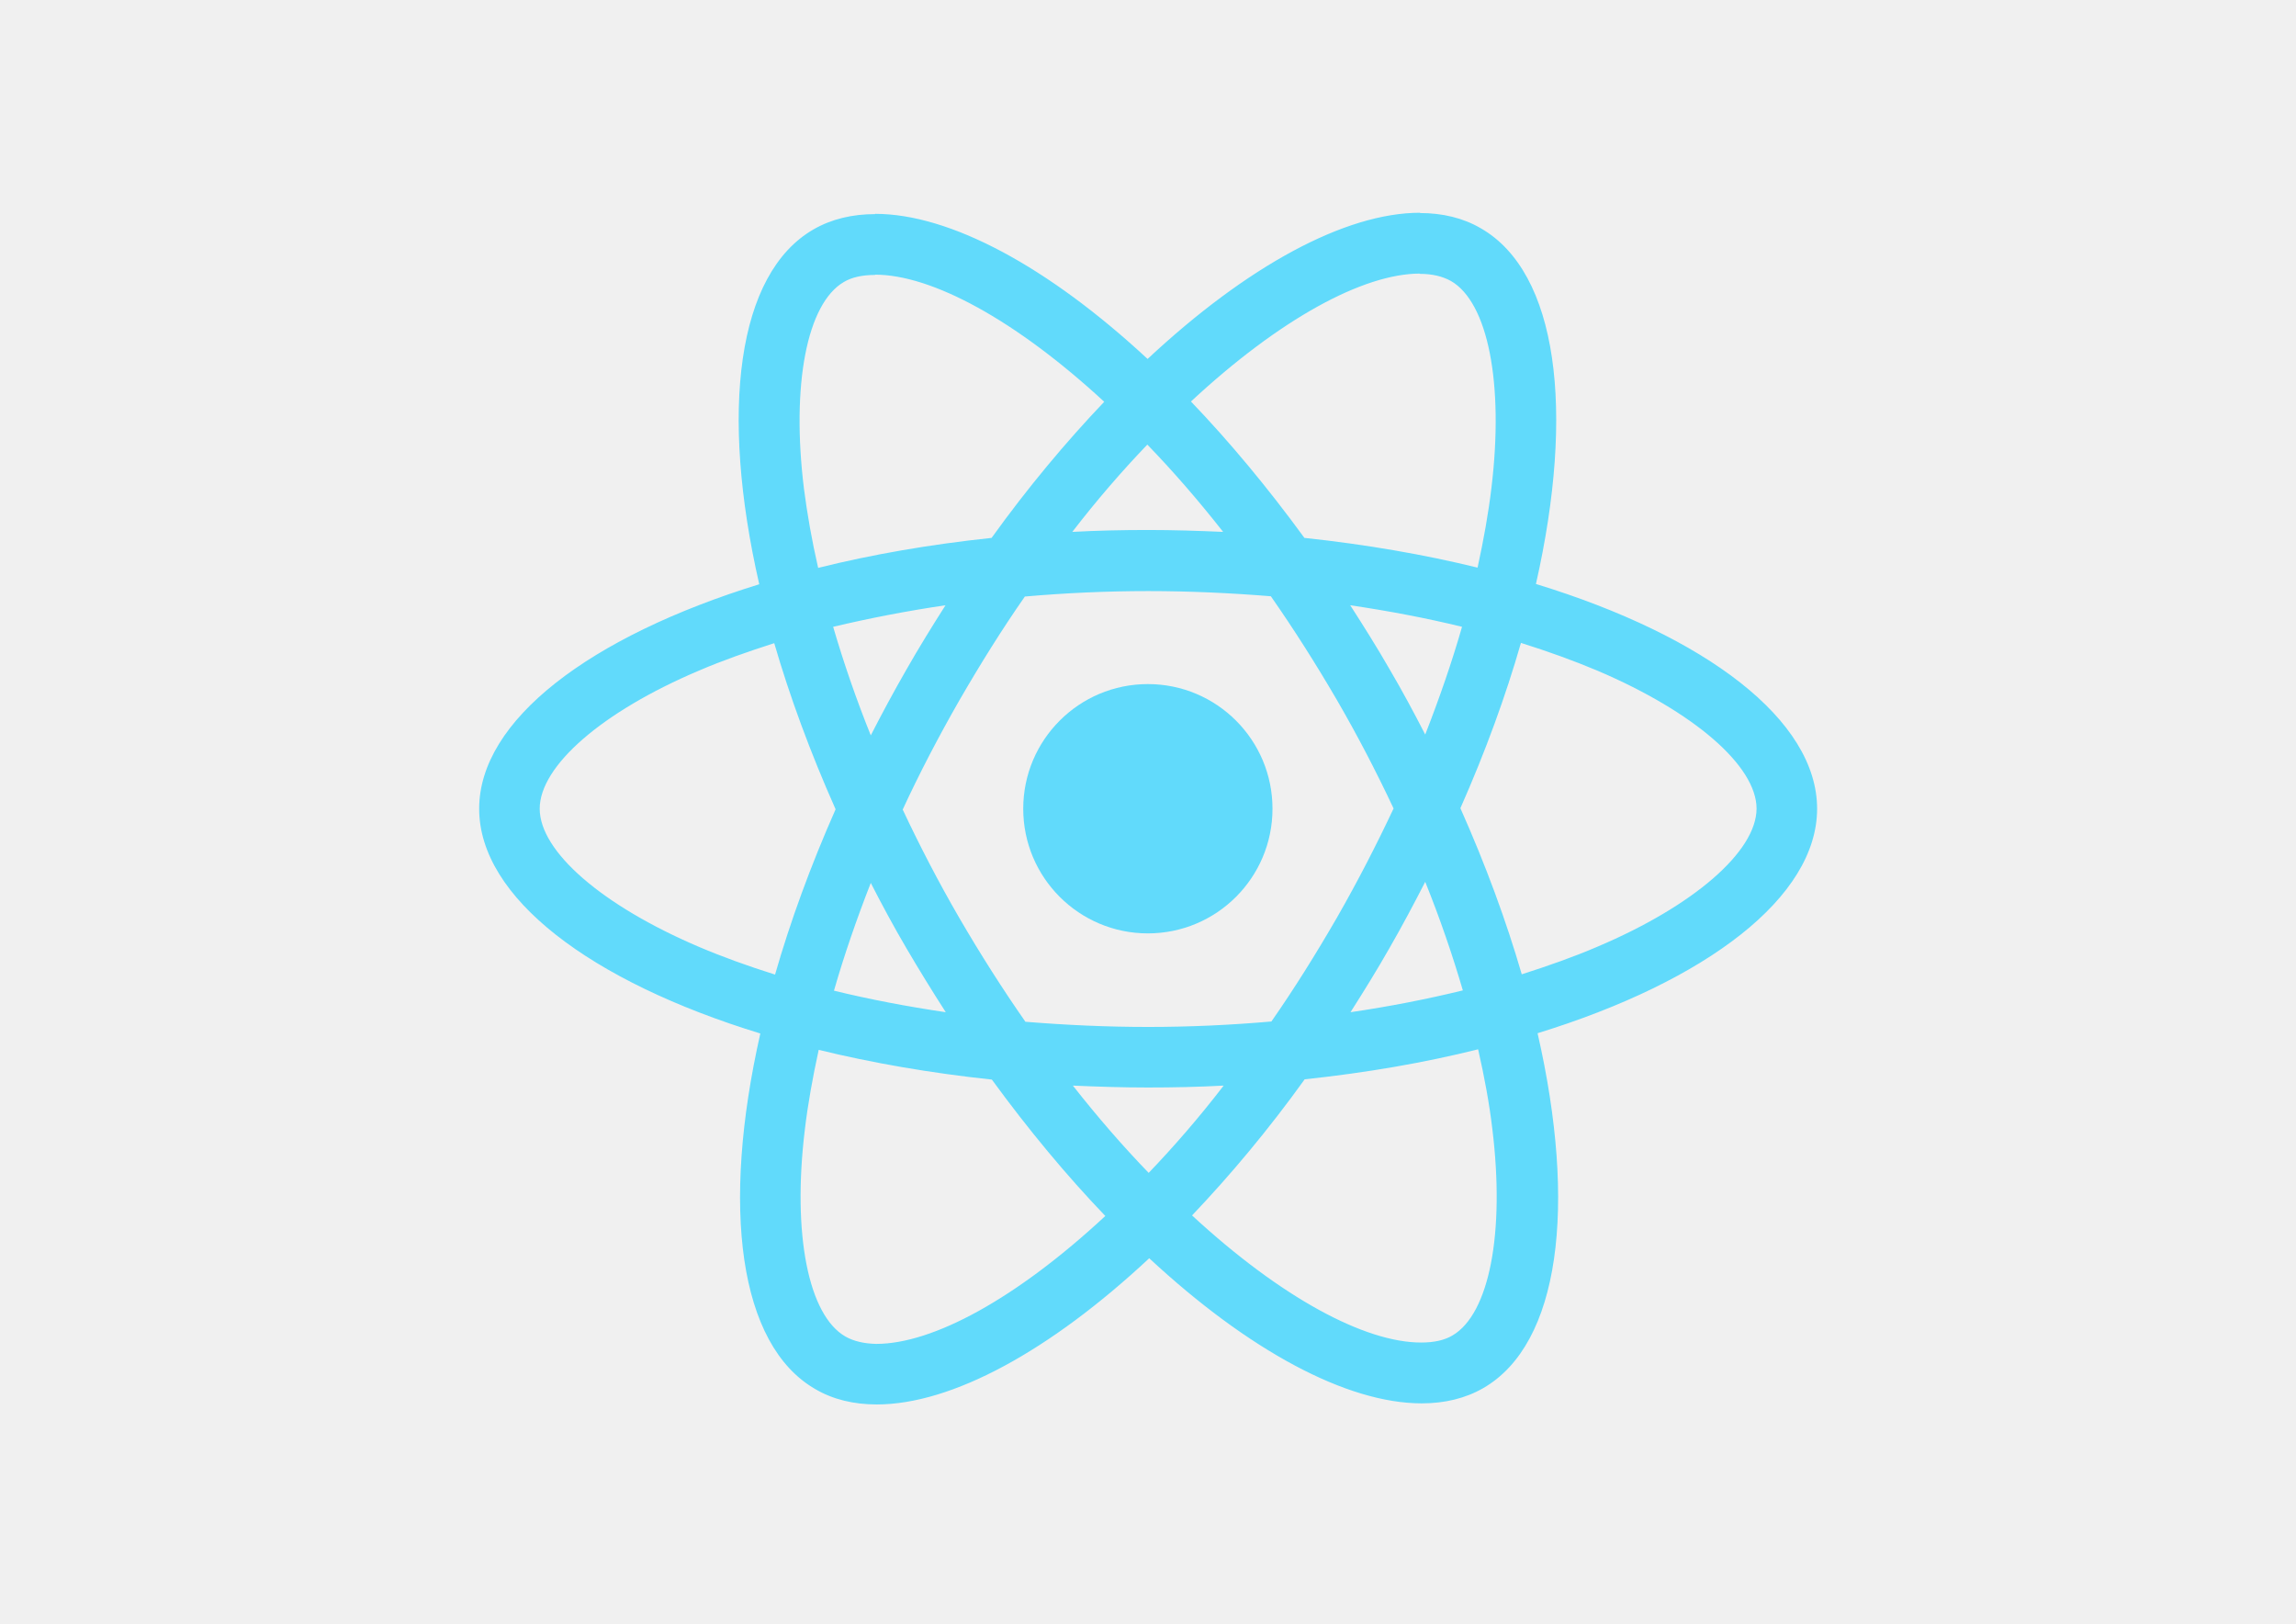
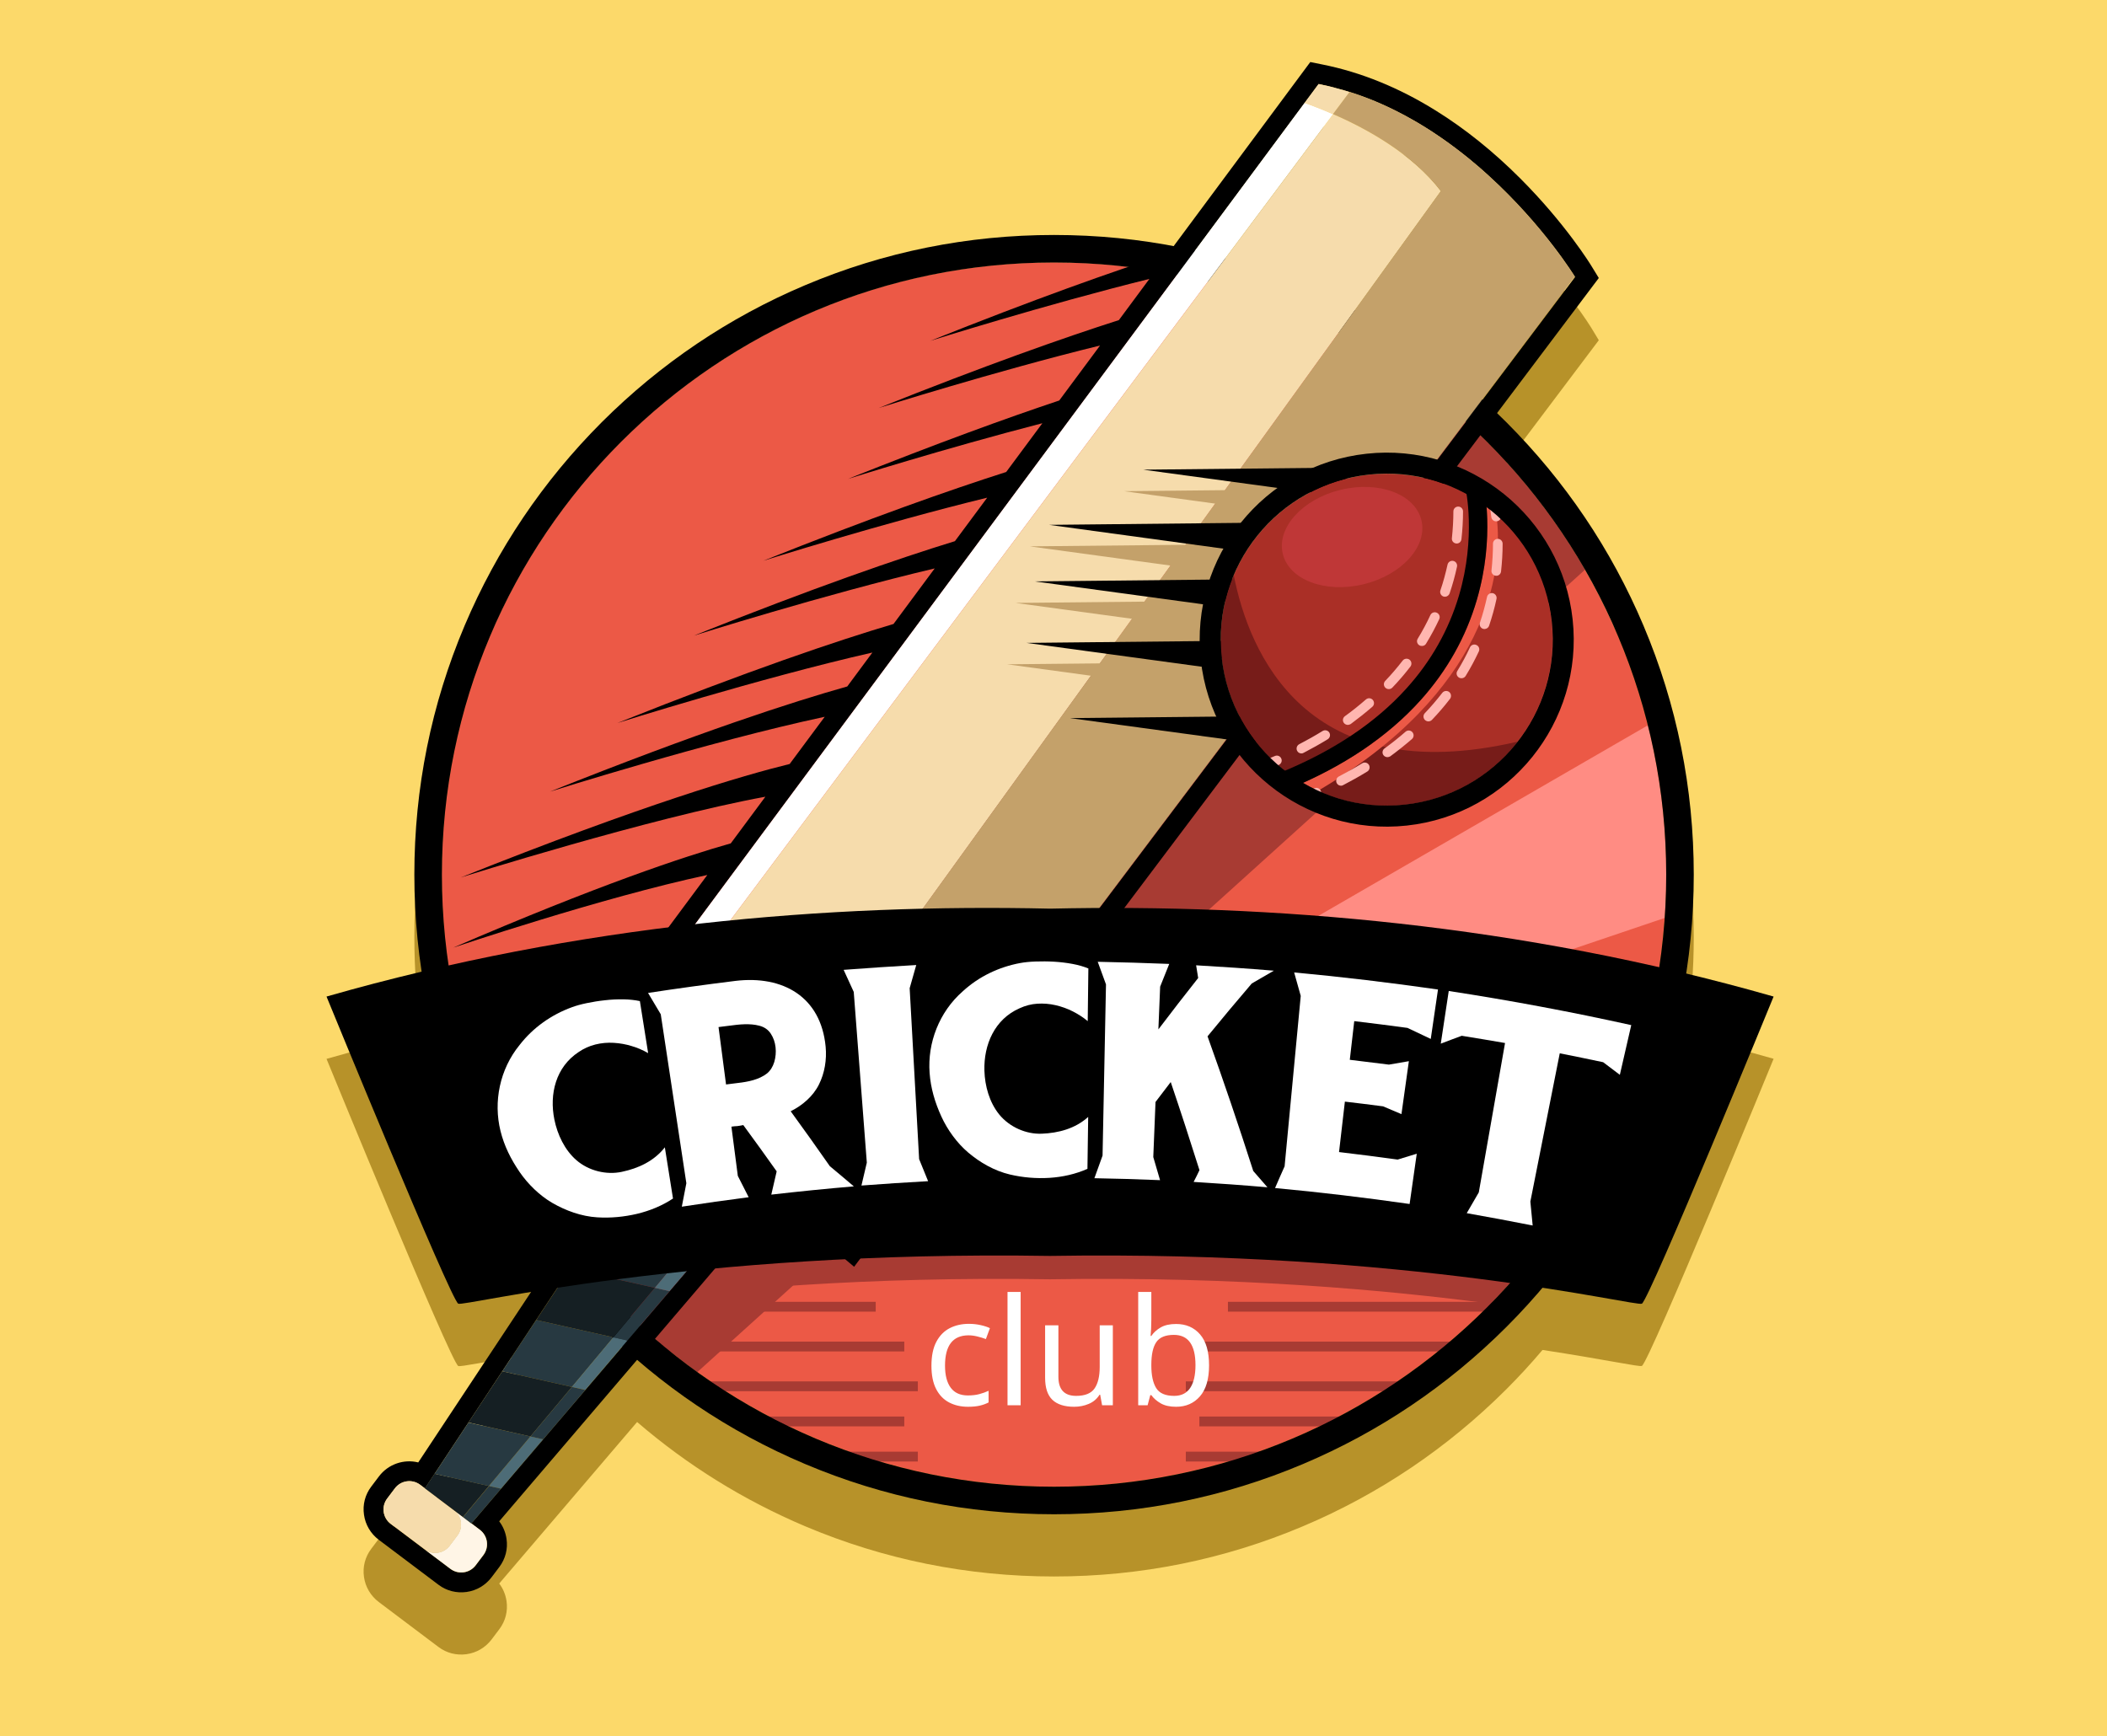
- <svg xmlns="http://www.w3.org/2000/svg" viewBox="0 0 841.9 595.3">
-   <g fill="#61DAFB">
-     <path d="M666.3 296.5c0-32.5-40.7-63.3-103.1-82.4 14.4-63.6 8-114.2-20.2-130.4-6.5-3.8-14.1-5.6-22.4-5.6v22.3c4.6 0 8.3.9 11.4 2.6 13.6 7.8 19.5 37.5 14.9 75.7-1.1 9.4-2.9 19.3-5.1 29.4-19.6-4.8-41-8.5-63.5-10.9-13.5-18.5-27.5-35.3-41.6-50 32.6-30.3 63.2-46.9 84-46.9V78c-27.5 0-63.5 19.6-99.9 53.6-36.4-33.8-72.4-53.2-99.9-53.2v22.3c20.7 0 51.4 16.5 84 46.6-14 14.7-28 31.4-41.3 49.9-22.6 2.4-44 6.1-63.6 11-2.3-10-4-19.7-5.2-29-4.7-38.2 1.1-67.9 14.6-75.8 3-1.8 6.9-2.6 11.5-2.6V78.5c-8.4 0-16 1.8-22.6 5.6-28.1 16.2-34.4 66.7-19.9 130.1-62.2 19.2-102.7 49.9-102.7 82.3 0 32.5 40.7 63.3 103.1 82.4-14.4 63.6-8 114.2 20.2 130.4 6.5 3.8 14.1 5.6 22.5 5.6 27.5 0 63.5-19.6 99.9-53.6 36.4 33.8 72.4 53.2 99.9 53.2 8.4 0 16-1.8 22.6-5.6 28.1-16.2 34.4-66.7 19.9-130.1 62-19.1 102.5-49.9 102.5-82.3zm-130.2-66.7c-3.7 12.9-8.3 26.2-13.5 39.5-4.1-8-8.4-16-13.1-24-4.6-8-9.5-15.8-14.4-23.4 14.2 2.1 27.9 4.7 41 7.9zm-45.8 106.5c-7.8 13.5-15.8 26.3-24.1 38.2-14.9 1.3-30 2-45.2 2-15.1 0-30.2-.7-45-1.9-8.3-11.9-16.4-24.6-24.2-38-7.6-13.1-14.5-26.4-20.8-39.8 6.2-13.4 13.2-26.8 20.7-39.9 7.8-13.5 15.8-26.3 24.1-38.2 14.9-1.3 30-2 45.2-2 15.1 0 30.2.7 45 1.9 8.3 11.9 16.4 24.6 24.2 38 7.6 13.1 14.5 26.4 20.8 39.8-6.3 13.4-13.2 26.8-20.7 39.9zm32.3-13c5.4 13.4 10 26.8 13.8 39.8-13.1 3.2-26.9 5.9-41.2 8 4.9-7.7 9.8-15.6 14.4-23.7 4.6-8 8.9-16.1 13-24.1zM421.2 430c-9.3-9.6-18.6-20.3-27.8-32 9 .4 18.2.7 27.5.7 9.4 0 18.7-.2 27.8-.7-9 11.7-18.3 22.4-27.5 32zm-74.4-58.9c-14.2-2.1-27.9-4.7-41-7.9 3.7-12.9 8.3-26.2 13.5-39.5 4.1 8 8.4 16 13.1 24 4.7 8 9.5 15.8 14.4 23.4zM420.7 163c9.3 9.6 18.6 20.3 27.8 32-9-.4-18.2-.7-27.5-.7-9.4 0-18.7.2-27.8.7 9-11.7 18.3-22.4 27.5-32zm-74 58.9c-4.9 7.7-9.8 15.6-14.4 23.7-4.6 8-8.9 16-13 24-5.4-13.4-10-26.8-13.8-39.8 13.1-3.1 26.9-5.8 41.2-7.9zm-90.5 125.2c-35.4-15.1-58.3-34.9-58.3-50.6 0-15.7 22.9-35.6 58.3-50.6 8.6-3.7 18-7 27.7-10.1 5.7 19.6 13.2 40 22.5 60.9-9.2 20.8-16.6 41.1-22.2 60.6-9.9-3.1-19.3-6.5-28-10.2zM310 490c-13.6-7.8-19.5-37.5-14.9-75.7 1.1-9.4 2.9-19.3 5.1-29.4 19.6 4.8 41 8.5 63.5 10.9 13.5 18.5 27.5 35.3 41.6 50-32.6 30.3-63.2 46.9-84 46.9-4.5-.1-8.3-1-11.3-2.7zm237.2-76.2c4.7 38.2-1.1 67.9-14.6 75.8-3 1.8-6.9 2.6-11.5 2.6-20.7 0-51.4-16.5-84-46.6 14-14.7 28-31.4 41.3-49.9 22.6-2.4 44-6.1 63.6-11 2.3 10.1 4.1 19.8 5.2 29.1zm38.5-66.7c-8.6 3.7-18 7-27.7 10.1-5.7-19.6-13.2-40-22.5-60.9 9.2-20.8 16.6-41.1 22.2-60.6 9.9 3.1 19.3 6.5 28.1 10.2 35.4 15.1 58.3 34.9 58.3 50.6-.1 15.7-23 35.6-58.4 50.6zM320.8 78.4z" />
-     <circle cx="420.9" cy="296.5" r="45.7" />
-     <path d="M520.5 78.1z" />
+ <svg xmlns="http://www.w3.org/2000/svg" version="1.1" x="0px" y="0px" viewBox="0 0 2272 1872" style="enable-background:new 0 0 2272 1872;" xml:space="preserve">
+   <style type="text/css">
+ 	.st0{fill:#FCD96A;}
+ 	.st1{fill:#B79229;}
+ 	.st2{fill:#EC5946;}
+ 	.st3{fill:#FF8C83;}
+ 	.st4{fill:#A83B33;}
+ 	.st5{fill:#F6DCAC;}
+ 	.st6{fill:#FFFFFF;}
+ 	.st7{fill:#C4A16A;}
+ 	.st8{fill:#273941;}
+ 	.st9{fill:#FFF5E6;}
+ 	.st10{fill:#151F23;}
+ 	.st11{fill:#4D6C77;}
+ 	.st12{fill:#AA2F26;}
+ 	.st13{fill:#BF3737;}
+ 	.st14{fill:#771C19;}
+ 	.st15{fill:#FFB6B0;}
+ 	.st16{font-family:'Staatliches-Regular';}
+ 	.st17{font-size:160.857px;}
+ </style>
+   <g id="Background">
+     <g>
+       <g>
+         <rect x="0" class="st0" width="2272" height="1872" />
+       </g>
+     </g>
+     <g>
+       <g>
+         <rect x="0" class="st0" width="2272" height="1872" />
+       </g>
+     </g>
+     <g id="Layer_1_1_">
+ 	</g>
+     <g id="Layer_2">
+ 	</g>
+     <g id="Layer_1_2_">
+ 	</g>
+     <g id="Layer_2_1_">
+ 	</g>
+   </g>
+   <g id="object">
+     <g>
+       <path class="st1" d="M1818.2,1117c5.4-35,8.2-70.6,8.2-106.6c0-93.1-18.2-183.4-54.2-268.5c-34.7-82.1-84.5-155.9-147.8-219.3    c-3.4-3.4-6.7-6.7-10.2-9.9L1724,366.9l-7.5-12.4c-1.1-1.9-28.3-46.2-77.3-95.2c-28.9-28.9-59.4-53.4-90.8-72.9    c-39.6-24.7-80.7-41.4-122.1-49.7l-13.3-2.7l-147.3,198.5c-42.2-8-85.3-12-129-12c-93.1,0-183.4,18.2-268.5,54.2    c-82.1,34.7-155.9,84.5-219.3,147.8C585.5,586,535.8,659.7,501,741.9c-36,85.1-54.2,175.4-54.2,268.5c0,35.3,2.6,70.3,7.9,104.7    c-34.1,8.1-68.3,17-102.6,26.8c0,0,133.4,325.7,142,331.2c1.9,1.2,29.1-4.6,78.4-12.7L451,1644.2c-15.4-3.8-32.3,1.7-42.4,15.1    l-8.3,11c-6.6,8.7-9.4,19.5-7.8,30.3c1.5,10.8,7.2,20.4,15.9,27l64.4,48.5c8.7,6.6,19.5,9.3,30.3,7.8c0,0,0,0,0,0    c10.8-1.5,20.4-7.2,27-15.9l8.3-11c6.6-8.7,9.4-19.5,7.8-30.3c-1-7-3.7-13.5-7.9-19L687,1533.5c54.2,46.7,115,84.4,181.1,112.4    c85.1,36,175.4,54.2,268.5,54.2c93.1,0,183.4-18.2,268.5-54.2c82.1-34.7,155.9-84.5,219.3-147.8c13.6-13.6,26.6-27.7,38.9-42.3    c67.6,10.3,105,18.6,107.2,17.2c8.6-5.5,142-331.2,142-331.2C1881,1132.8,1849.6,1124.6,1818.2,1117z M1461.2,401.5L1461.2,401.5    l92.6-128.2L1461.2,401.5z" />
+       <g>
+         <g>
+           <circle class="st2" cx="1136.6" cy="943.2" r="660.1" />
+         </g>
+         <path class="st3" d="M1795.1,989.9c1.1-15.4,1.6-30.9,1.6-46.6c0-55.6-6.9-109.6-19.8-161.1l-891.3,515.5L1795.1,989.9z" />
+         <path class="st4" d="M1478.3,378.4l-854.9,980c37.2,45.9,80.4,86.8,128.5,121.3l957.2-865.3     C1653.3,517.5,1573.7,436.2,1478.3,378.4z" />
+         <path class="st2" d="M1136.6,283.1c-364.6,0-660.1,295.5-660.1,660.1c0,130.4,37.8,251.9,103.1,354.3l792.9-971     C1299.2,298.5,1219.7,283.1,1136.6,283.1z" />
+         <path class="st4" d="M1132.3,1005c-197.9-4.5-418.3,10-644.5,60.4c24.5,130.9,87.6,248.1,177,339.5     c110.3-14.3,270.1-28.5,467.5-25.3c202-3.3,364.6,11.7,475.1,26.3c89.5-91.1,152.8-208.1,177.6-338.7     C1555.9,1015.4,1332.6,1000.5,1132.3,1005z" />
+         <g>
+           <polyline class="st4" points="944.3,1414.5 655.4,1414.5 655.4,1403.9 944.3,1403.9     " />
+           <polyline class="st4" points="975.1,1457.4 686.8,1457.4 686.8,1446.8 975.1,1446.8     " />
+           <rect x="796.1" y="1527.6" class="st4" width="179" height="10.6" />
+           <polyline class="st4" points="989.7,1500.3 752.1,1500.3 752.1,1489.7 989.7,1489.7     " />
+           <rect x="876.3" y="1565.5" class="st4" width="113.4" height="10.6" />
+         </g>
+         <g>
+           <polyline class="st4" points="1324.1,1414.5 1613,1414.5 1613,1403.9 1324.1,1403.9     " />
+           <polyline class="st4" points="1293.3,1457.4 1581.6,1457.4 1581.6,1446.8 1293.3,1446.8     " />
+           <rect x="1293.3" y="1527.6" class="st4" width="179" height="10.6" />
+           <polyline class="st4" points="1278.7,1500.3 1516.3,1500.3 1516.3,1489.7 1278.7,1489.7     " />
+           <rect x="1278.7" y="1565.5" class="st4" width="113.4" height="10.6" />
+         </g>
+         <path d="M1772.2,674.7c-34.7-82.1-84.5-155.9-147.8-219.3c-63.3-63.3-137.1-113.1-219.3-147.8c-85.1-36-175.4-54.2-268.5-54.2     s-183.4,18.2-268.5,54.2c-82.1,34.7-155.9,84.5-219.3,147.8C585.5,518.8,535.8,592.6,501,674.7c-36,85.1-54.2,175.4-54.2,268.5     s18.2,183.4,54.2,268.5c34.7,82.1,84.5,155.9,147.8,219.3c63.3,63.3,137.1,113.1,219.3,147.8c85.1,36,175.4,54.2,268.5,54.2     s183.4-18.2,268.5-54.2c82.1-34.7,155.9-84.5,219.3-147.8c63.3-63.3,113.1-137.1,147.8-219.3c36-85.1,54.2-175.4,54.2-268.5     S1808.2,759.8,1772.2,674.7z M1136.6,1603.3c-364.6,0-660.1-295.5-660.1-660.1S772,283.1,1136.6,283.1s660.1,295.5,660.1,660.1     S1501.2,1603.3,1136.6,1603.3z" />
+         <g>
+           <path d="M1716.4,287.4c-1.1-1.9-28.3-46.2-77.3-95.2c-28.9-28.9-59.4-53.4-90.8-72.9c-39.6-24.7-80.7-41.4-122.1-49.7l-13.3-2.7      l-153.4,206.7c-60.1,19.3-143.7,48.9-256.4,94c0,0,122.6-38.7,236.3-66.8l-32.9,44.4c-60.3,19.3-144.7,49.1-259,94.8      c0,0,124.3-39.3,238.7-67.4l-44,59.3c-57.2,19.1-132,46.3-227.9,84.6c0,0,104.3-32.9,209.7-60.1l-39,52.6      c-60.5,19.3-145.7,49.3-261.8,95.7c0,0,126.2-39.9,241.3-68l-34.8,46.9c-61.2,18.8-152.2,50.2-281.6,101.9      c0,0,140.2-44.3,259.8-72.5l-44.4,59.9c-61,18.1-156.4,50.3-297.7,106.8c0,0,152.3-48.1,274.9-76l-27.1,36.6      c-58.8,16.5-160.2,49.3-320.5,113.4c0,0,170.9-54,296.2-80.7l-37.8,50.9c-49.4,12.1-157.3,43.5-354.7,122.4      c0,0,202.7-64,328.5-87.1l-37.3,50.3c-50,14.1-143.5,45.2-299.2,112.4c0,0,161.1-54.3,273.9-78.3l-143,192.7l29.8,24.8      c17.5,14.6,29.6,41.2,28.8,63.2c0,1.2-0.1,2.2-0.2,3.1c-0.1,1.5-0.4,3-0.7,4.6c-0.1,0.4-0.2,0.9-0.3,1.3      c-0.3,1.1-0.6,2.3-0.9,3.4c-0.1,0.3-0.2,0.5-0.3,0.8c-0.5,0.6-1,1.3-1.5,2L451,1577.1c-15.4-3.8-32.3,1.7-42.4,15.1l-8.3,11      c-6.6,8.7-9.4,19.5-7.8,30.3c1.5,10.8,7.2,20.4,15.9,27l64.4,48.5c8.7,6.6,19.5,9.3,30.3,7.8c0,0,0,0,0,0      c10.8-1.5,20.4-7.2,27-15.9l8.3-11c6.6-8.7,9.4-19.5,7.8-30.3c-1-7-3.7-13.5-7.9-19l261.6-306.4c0.8-0.9,1.5-1.8,2.2-2.9      c0.2-0.3,0.4-0.6,0.6-1c0.1-0.2,0.2-0.3,0.3-0.5c32.1-22.9,88.3,13.3,101.5,22.4l16.5,13.9L1724,299.8L1716.4,287.4z       M917.4,1335.3c-22.7-16-89.8-56.4-132-18.8c-0.1,0.3-0.1,0.6-0.2,1c0,0.1,0,0.1-0.1,0.2c-0.1,0.2-0.2,0.5-0.3,0.7      c0,0.1-0.1,0.2-0.1,0.3c-0.1,0.2-0.2,0.4-0.3,0.6c-0.1,0.1-0.1,0.2-0.2,0.2c-0.2,0.3-0.4,0.5-0.6,0.8l-83.8,98.2l-68.6,80.4      l-23.3,27.3l-67.6,79.2l0,0l-29.7,34.8c-0.4,0.5-0.9,1-1.3,1.4c-0.4,0.4-0.8,0.7-1.2,1.1l9.4,7.1c8.6,6.5,10.3,18.7,3.8,27.3      l-8.3,11c-6.5,8.6-18.7,10.3-27.3,3.8l-28-21.1c0,0,0,0,0,0l-36.4-27.4c-8.6-6.5-10.3-18.7-3.8-27.3l8.3-11      c6.5-8.6,18.7-10.3,27.3-3.8l5.3,4c0.2-0.5,0.5-1,0.7-1.4c0.3-0.6,0.6-1.1,1-1.6l8.5-12.9l0,0l36.5-55.3h0l36.5-55.3h0      l36.5-55.3l0,0l36.5-55.3h0l36.5-55.3h0l40.8-61.6c0,0,0,0,0,0c0.3-0.4,0.6-0.8,0.9-1.1c0,0,0-0.1,0.1-0.1      c0.3-0.3,0.7-0.6,1-0.9c3.7-8.5,5.4-17.9,5.4-27.5c0-2.6-0.1-5.2-0.4-7.8c-2-20.9-11.5-42.3-25.2-58.3c-1.5-1.7-3-3.3-4.5-4.9      c-1-1-2-2-3-3c-0.1,0-0.1-0.1-0.2-0.2c-1.1-1-2.1-1.9-3.2-2.8c0,0,0,0,0,0l-14.3-11.9L1422,90.6c2.8,0.6,5.5,1.2,8.3,1.8      c0.2,0,0.3,0.1,0.5,0.1c0,0,0,0,0,0c0.6,0.1,1.2,0.3,1.7,0.4c2,0.5,4,1,6,1.5c0.2,0.1,0.4,0.1,0.6,0.2c0,0,0,0,0,0      c0.6,0.2,1.2,0.3,1.8,0.5c1.9,0.5,3.9,1,5.8,1.6c0.2,0,0.3,0.1,0.5,0.1c0,0,0,0,0,0c0.6,0.2,1.2,0.4,1.9,0.6      c1.9,0.6,3.8,1.1,5.7,1.7c0.2,0.1,0.5,0.1,0.7,0.2l0,0c6.8,2.2,13.6,4.6,20.2,7.1c4.9,1.9,9.7,3.9,14.4,6      c4.7,2.1,9.4,4.3,14,6.6c6.9,3.4,13.6,7,20.2,10.8c2.2,1.3,4.4,2.5,6.5,3.8c8.6,5.2,16.9,10.6,25,16.2c10,7,19.6,14.3,28.7,21.7      c7.3,5.9,14.2,11.9,20.8,18c59.6,54.2,93.1,109.2,93.1,109.2L917.4,1335.3z" />
+           <path d="M917.4,1335.3c0,0-3.5-3-9.5-7.2L917.4,1335.3z" />
+           <path class="st5" d="M1584.2,171.4c7.3,5.9,14.2,11.9,20.8,18C1598.5,183.3,1591.5,177.3,1584.2,171.4z" />
+           <path class="st5" d="M1475.5,106.4c4.9,1.9,9.7,3.9,14.4,6C1485.2,110.3,1480.4,108.3,1475.5,106.4z" />
+           <path class="st5" d="M1530.6,133.6c8.6,5.2,16.9,10.6,25,16.2C1547.6,144.1,1539.2,138.7,1530.6,133.6z" />
+           <path class="st5" d="M1555.6,149.7c10,7,19.6,14.3,28.7,21.7C1575.2,164,1565.6,156.7,1555.6,149.7z" />
+           <path class="st5" d="M1605.1,189.3c59.6,54.2,93.1,109.2,93.1,109.2L917.4,1335.3l780.8-1036.7      C1698.2,298.5,1664.7,243.5,1605.1,189.3z" />
+           <path class="st5" d="M1503.9,119c6.9,3.4,13.6,7,20.2,10.8C1517.5,126,1510.8,122.4,1503.9,119z" />
+           <polygon class="st5" points="648.6,1132.8 1422,90.6 648.6,1132.8 648.6,1132.8     " />
+           <path class="st5" d="M699,1214c0.3,2.6,0.4,5.2,0.4,7.8C699.4,1219.2,699.2,1216.6,699,1214z" />
+           <path class="st6" d="M1449,97.3C1449,97.3,1449,97.3,1449,97.3c-0.6-0.2-1.2-0.4-1.8-0.6c0.1,0,0.1,0,0.2,0      C1447.9,96.9,1448.4,97.1,1449,97.3z" />
+           <path class="st6" d="M1455.4,99.2c-0.2-0.1-0.5-0.1-0.7-0.2c0,0,0,0,0,0C1454.9,99.1,1455.1,99.1,1455.4,99.2z" />
+           <path class="st6" d="M1438.8,94.4c0.1,0,0.2,0.1,0.3,0.1c-0.2-0.1-0.4-0.1-0.6-0.2c0,0,0,0,0,0      C1438.6,94.4,1438.7,94.4,1438.8,94.4z" />
+           <path class="st6" d="M1430.4,92.4c0.1,0,0.2,0.1,0.4,0.1c-0.2,0-0.3-0.1-0.5-0.1c0,0,0,0,0,0      C1430.3,92.3,1430.4,92.4,1430.4,92.4z" />
+           <path class="st6" d="M666.3,1147.7c1,1,2,1.9,3,3C668.3,1149.7,667.3,1148.7,666.3,1147.7z" />
+           <path class="st6" d="M666.1,1147.6c-1.1-1-2.1-1.9-3.2-2.8C664,1145.6,665,1146.6,666.1,1147.6z" />
+           <path class="st6" d="M648.6,1132.8L648.6,1132.8l21.8,16.4l767.1-1026.1c-8.7-3.8-16.8-7-23.9-9.7c-0.3-0.1-0.5-0.2-0.8-0.3      c-0.9-0.3-1.8-0.7-2.7-1c-1.1-0.4-2.2-0.8-3.3-1.2l15.2-20.5L648.6,1132.8z" />
+           <path class="st7" d="M1440.9,95c1.9,0.5,3.9,1,5.8,1.6C1444.7,96,1442.8,95.5,1440.9,95z" />
+           <path class="st7" d="M1430.3,92.3c-2.7-0.6-5.5-1.2-8.3-1.8C1424.8,91.1,1427.5,91.7,1430.3,92.3      C1430.3,92.3,1430.3,92.3,1430.3,92.3z" />
+           <path class="st7" d="M1410.1,112.2c-1.1-0.4-2.2-0.8-3.3-1.2C1407.9,111.4,1409,111.8,1410.1,112.2z" />
+           <path class="st7" d="M1413.6,113.5c-0.3-0.1-0.5-0.2-0.8-0.3C1413.1,113.3,1413.3,113.4,1413.6,113.5z" />
+           <path class="st7" d="M1454.6,99C1454.6,99,1454.6,99,1454.6,99c-1.9-0.6-3.8-1.2-5.7-1.7c0,0,0,0,0,0      C1450.9,97.8,1452.8,98.4,1454.6,99z" />
+           <path class="st7" d="M1438.5,94.3C1438.5,94.3,1438.5,94.3,1438.5,94.3c-2-0.5-4-1-6-1.5C1434.5,93.4,1436.5,93.8,1438.5,94.3z" />
+           <path class="st5" d="M1410.1,112.2c0.9,0.3,1.8,0.7,2.7,1c0.3,0.1,0.5,0.2,0.8,0.3c7.1,2.6,15.2,5.8,23.9,9.7L670.4,1149.2      l131.2,98.8l752.1-1041.9c-30.3-39.7-79-66.8-116.3-83l17.9-23.9l0,0c-0.2-0.1-0.5-0.1-0.7-0.2c-1.9-0.6-3.8-1.2-5.7-1.7      c-0.6-0.2-1.1-0.3-1.7-0.5c-0.1,0-0.1,0-0.2,0c0,0,0,0,0,0c-0.2,0-0.3-0.1-0.5-0.1c-1.9-0.5-3.8-1.1-5.8-1.6      c-0.6-0.2-1.2-0.3-1.8-0.5c0,0,0,0,0,0c-0.1,0-0.2-0.1-0.3-0.1c-0.1,0-0.2,0-0.3-0.1c-2-0.5-4-1-6-1.5c-0.6-0.1-1.2-0.3-1.7-0.4      c0,0,0,0,0,0c-0.1,0-0.2-0.1-0.4-0.1c0,0-0.1,0-0.1,0c-2.7-0.6-5.5-1.2-8.3-1.8l-15.2,20.5      C1407.9,111.4,1409,111.8,1410.1,112.2z" />
+           <path class="st7" d="M1605.1,189.3c-6.6-6-13.6-12-20.8-18c-9.1-7.4-18.6-14.7-28.7-21.7c-8-5.6-16.3-11-25-16.2      c-2.2-1.3-4.3-2.6-6.5-3.8c-6.6-3.8-13.3-7.4-20.2-10.8c-4.6-2.3-9.3-4.5-14-6.6c-4.7-2.1-9.5-4.1-14.4-6      c-6.6-2.6-13.3-5-20.2-7.1l-17.9,23.9c37.3,16.2,85.9,43.3,116.3,83l-232.9,322.6l-108.8,1.1l98.3,13.4l-32.1,44.4l-167.8,1.7      l151.7,20.7h0l-28.1,38.9l0,0l-138.9,1.4l125.5,17.1l0,0l-34.7,48.1l0,0l-99.8,1l90.2,12.3l-374.8,519.1l106.3,80      c6,4.2,9.5,7.2,9.5,7.2l780.8-1036.7C1698.2,298.5,1664.7,243.5,1605.1,189.3z" />
+           <path class="st8" d="M801.6,1248.1l-131.2-98.8l-21.8-16.4l0,0l14.3,11.9c0,0,0,0,0,0c1.1,0.9,2.2,1.9,3.2,2.8      c0.1,0,0.1,0.1,0.2,0.2c1,1,2,1.9,3,3c1.6,1.6,3.1,3.2,4.5,4.9c13.7,16,23.2,37.4,25.2,58.3c0.3,2.6,0.4,5.2,0.4,7.8      c0,9.6-1.6,19-5.4,27.5c-0.4,0.3-0.7,0.6-1,0.9c0.3-0.3,0.7-0.6,1-0.9c-1.3,2.9-2.8,5.8-4.5,8.5l0,0l77.5,58.4l-16.1,19.3      l16.6,3.7l-67.7,79.4l83.8-98.2c0.2-0.3,0.4-0.5,0.6-0.8c0.1-0.1,0.1-0.2,0.2-0.2c0.1-0.2,0.2-0.4,0.3-0.6      c0-0.1,0.1-0.2,0.1-0.3c0,0,0,0,0,0c0.1-0.2,0.2-0.5,0.3-0.7c0,0,0,0,0,0c0-0.1,0-0.1,0.1-0.2c0,0,0,0,0,0      c0.1-0.3,0.2-0.6,0.2-1c42.2-37.6,109.3,2.8,132,18.8l-9.5-7.2L801.6,1248.1z" />
+           <polygon class="st8" points="706.2,1388.8 750.9,1335.4 651.3,1313 614.7,1368.3     " />
+           <polygon class="st8" points="616.7,1495.7 661.4,1442.2 676.6,1445.6 722,1392.4 706.2,1388.8 661.4,1442.2 578.2,1423.5       541.6,1478.8     " />
+           <path class="st8" d="M459.1,1603.8c-0.3,0.5-0.5,0.9-0.7,1.4l0,0C458.6,1604.7,458.8,1604.3,459.1,1603.8z" />
+           <path class="st8" d="M784.7,1318.6c-0.1,0.2-0.2,0.4-0.3,0.6C784.5,1319,784.6,1318.8,784.7,1318.6z" />
+           <polygon class="st8" points="471.6,1615.2 489.4,1628.6 489.4,1628.6     " />
+           <path class="st8" d="M784.2,1319.5c-0.2,0.3-0.4,0.5-0.6,0.8C783.8,1320,784,1319.8,784.2,1319.5z" />
+           <path class="st8" d="M692,1251.4c0.3-0.4,0.6-0.8,0.9-1.1C692.6,1250.6,692.3,1251,692,1251.4z" />
+           <path class="st5" d="M485,1666.9l8.3-11c6.5-8.6,4.8-20.8-3.8-27.3l-17.8-13.4l-13.3-10l0,0l0,0l-5.3-4      c-8.6-6.5-20.8-4.8-27.3,3.8l-8.3,11c-6.5,8.6-4.8,20.8,3.8,27.3l36.4,27.4C466.3,1677.3,478.5,1675.5,485,1666.9z" />
+           <path class="st9" d="M499.2,1636L499.2,1636l-9.8-7.4c0,0,0,0,0,0c8.6,6.5,10.3,18.7,3.8,27.3l-8.3,11      c-6.5,8.6-18.7,10.3-27.3,3.8c0,0,0,0,0,0l28,21.1c8.6,6.5,20.8,4.8,27.3-3.8l8.3-11c6.5-8.6,4.8-20.8-3.8-27.3l-9.4-7.1      l-4.6-3.5L499.2,1636z" />
+           <polygon class="st10" points="572,1549.1 616.7,1495.7 616.7,1495.7 541.6,1478.8 541.6,1478.8 505.1,1534 505.1,1534     " />
+           <path class="st10" d="M508.1,1642.6c0.4-0.4,0.8-0.7,1.2-1.1c0.5-0.4,0.9-0.9,1.3-1.4c-0.4,0.5-0.9,0.9-1.3,1.4      C508.9,1641.9,508.5,1642.3,508.1,1642.6z" />
+           <path class="st10" d="M458.3,1605.2l13.3,10l17.8,13.4l9.8,7.4l28-33.5l-58.7-13.2l0,0l-8.5,12.9c-0.4,0.5-0.7,1.1-1,1.6      C458.8,1604.3,458.6,1604.7,458.3,1605.2L458.3,1605.2z" />
+           <polygon class="st10" points="661.4,1442.2 706.2,1388.8 706.2,1388.8 614.7,1368.3 614.7,1368.3 578.2,1423.5 578.2,1423.5           " />
+           <path class="st10" d="M750.9,1335.4L750.9,1335.4l16.1-19.3l-77.5-58.4l0,0c1.8-2.7,3.3-5.5,4.5-8.5c-0.4,0.3-0.7,0.6-1,0.9      c0,0,0,0.1-0.1,0.1c-0.3,0.3-0.6,0.7-0.9,1.1c0,0,0,0,0,0l-40.8,61.6h0L750.9,1335.4z" />
+           <path class="st10" d="M784.7,1318.6c-0.1,0.2-0.2,0.4-0.3,0.6c-0.1,0.1-0.1,0.2-0.2,0.2c-0.2,0.3-0.4,0.5-0.6,0.8      c0.2-0.3,0.4-0.5,0.6-0.8c0.1-0.1,0.1-0.2,0.2-0.2C784.5,1319,784.6,1318.8,784.7,1318.6c0-0.1,0.1-0.2,0.1-0.3c0,0,0,0,0,0      C784.8,1318.4,784.7,1318.5,784.7,1318.6z" />
+           <path class="st10" d="M785.1,1317.6C785.1,1317.6,785.1,1317.6,785.1,1317.6c0-0.1,0-0.1,0.1-0.2c0,0,0,0,0,0      C785.1,1317.5,785.1,1317.6,785.1,1317.6z" />
+           <polygon class="st11" points="527.3,1602.5 540.2,1605.4 585.7,1552.1 572,1549.1     " />
+           <polygon class="st11" points="750.9,1335.4 750.9,1335.4 706.2,1388.8 706.2,1388.8 722,1392.4 676.6,1445.6 661.4,1442.2       616.7,1495.7 616.7,1495.7 631.1,1498.9 699.7,1418.5 767.5,1339.1     " />
+           <path class="st8" d="M616.7,1495.7l-44.7,53.4l-66.9-15l-36.5,55.3l58.7,13.2l-28,33.5l0,0l4.2,3.2l4.6,3.5      c0.4-0.4,0.8-0.7,1.2-1.1c-0.4,0.4-0.8,0.7-1.2,1.1c0.4-0.4,0.8-0.7,1.2-1.1c0.4-0.5,0.9-0.9,1.3-1.4l29.7-34.8l0,0l67.6-79.2      l23.3-27.3L616.7,1495.7z M540.2,1605.4l-13-2.9l44.7-53.4l13.7,3.1L540.2,1605.4z" />
+         </g>
+         <path d="M1132.3,979.9c-237.3-5.4-506.9,16.5-780.2,94.8c0,0,133.4,325.7,142,331.2c5.7,3.6,248.6-57.8,638.2-51.5     c389.6-6.3,632.5,55.2,638.2,51.5c8.6-5.5,142-331.2,142-331.2C1639.2,996.5,1369.6,974.6,1132.3,979.9z" />
+         <path class="st5" d="M1355.6,386.8" />
+         <g>
+           <g>
+             <polygon points="1364.5,563.6 1131.2,566 1329.6,593.1      " />
+             <polygon points="1349.2,624.6 1115.9,627 1314.3,654      " />
+             <polygon points="1340.2,690.9 1106.9,693.3 1305.3,720.3      " />
+             <polygon points="1466.1,504.1 1232.7,506.5 1431.2,533.5      " />
+             <polygon points="1387.1,772 1153.7,774.4 1352.2,801.4      " />
+           </g>
+           <g>
+             <g>
+               <circle class="st12" cx="1495.3" cy="689.8" r="178.9" />
+             </g>
+             <g>
+               <ellipse transform="matrix(0.9718 -0.2358 0.2358 0.9718 -95.4523 360.1746)" class="st13" cx="1458" cy="579.1" rx="76.9" ry="52.4" />
+             </g>
+             <path class="st14" d="M1330.4,620.4c-11.4,27.1-16.3,57.4-13,88.7c10.6,98.3,98.9,169.3,197.2,158.7       c50.1-5.4,93.2-31.1,121.9-68C1408.1,852.8,1346.8,703.7,1330.4,620.4z" />
+             <path class="st2" d="M1613.6,555.5c-3.4-3-6.9-5.9-10.6-8.6c1.8,22.7,1.5,58.9-10.6,100.1c-11.7,40-32.1,76.4-60.7,108.2       c-32.2,35.8-74.8,65.7-126.8,89.1c5.3,3.1,10.7,5.9,16.3,8.5C1603,746.2,1622.1,617.1,1613.6,555.5z" />
+             <g>
+               <g>
+                 <g>
+                   <path class="st15" d="M1403.9,812.5c-2.1,0.2-4.2-0.8-5.2-2.8c-1.3-2.6-0.3-5.7,2.2-7.1c8.7-4.5,17.2-9.3,25.3-14.3          c2.5-1.5,5.7-0.7,7.2,1.7c1.5,2.5,0.7,5.7-1.7,7.2c-8.3,5.1-17,10-25.9,14.6C1405.1,812.2,1404.5,812.4,1403.9,812.5z           M1453.9,781.7c-1.8,0.2-3.7-0.6-4.8-2.1c-1.7-2.3-1.2-5.6,1.2-7.3c7.9-5.7,15.5-11.8,22.6-18c2.2-1.9,5.5-1.7,7.4,0.5          c1.9,2.2,1.7,5.5-0.5,7.4c-7.4,6.4-15.2,12.6-23.3,18.6C1455.6,781.3,1454.7,781.6,1453.9,781.7z M1498.1,743.1          c-1.5,0.2-3-0.3-4.2-1.4c-2.1-2-2.2-5.3-0.2-7.4c6.7-7,13-14.4,18.8-21.9c1.8-2.3,5.1-2.7,7.4-1c2.3,1.8,2.7,5.1,1,7.4          c-6,7.8-12.5,15.4-19.5,22.7C1500.4,742.5,1499.3,743,1498.1,743.1z M1533.8,696.6c-1.1,0.1-2.3-0.1-3.3-0.7          c-2.5-1.5-3.3-4.7-1.7-7.2c5-8.2,9.6-16.7,13.6-25.4c1.2-2.6,4.3-3.8,7-2.5c2.6,1.2,3.8,4.3,2.5,7c-4.2,9-9,17.9-14.2,26.4          C1536.9,695.6,1535.4,696.5,1533.8,696.6z M1558.7,643.5c-0.7,0.1-1.5,0-2.2-0.2c-2.7-0.9-4.2-3.9-3.3-6.6          c3.1-9,5.6-18.4,7.7-27.8c0.6-2.8,3.4-4.6,6.2-4c2.8,0.6,4.6,3.4,4,6.2c-2.1,9.8-4.8,19.5-8,28.9          C1562.4,641.9,1560.6,643.3,1558.7,643.5z M1571.3,586.1c-0.4,0-0.8,0-1.1,0c-2.9-0.3-5-2.9-4.6-5.8          c1-9.6,1.6-19.2,1.6-28.8c0-2.9,2.3-5.2,5.2-5.2c2.9,0,5.2,2.4,5.2,5.2c0,9.9-0.6,20-1.7,29.9          C1575.6,584,1573.7,585.9,1571.3,586.1z" />
+                 </g>
+               </g>
+               <g>
+                 <g>
+                   <path class="st15" d="M1363.9,830.9c-2.3,0.2-4.5-1-5.4-3.2c-1.1-2.7,0.2-5.7,2.9-6.8c4.5-1.8,8.9-3.7,13.3-5.6          c2.7-1.2,5.7,0,6.9,2.7c1.2,2.6,0,5.7-2.7,6.9c-4.4,2-9,3.9-13.5,5.8C1364.8,830.8,1364.3,830.9,1363.9,830.9z" />
+                 </g>
+               </g>
+             </g>
+             <g>
+               <g>
+                 <g>
+                   <path class="st15" d="M1613.9,562.2c-2.9,0.3-5.4-1.7-5.8-4.6c-1-8.8-2.2-13.7-2.2-13.8c-0.7-2.8,1.1-5.6,3.9-6.3          c2.8-0.7,5.6,1.1,6.3,3.9c0.1,0.2,1.3,5.6,2.4,14.9C1618.9,559.3,1616.9,561.9,1613.9,562.2          C1614,562.2,1614,562.2,1613.9,562.2z" />
+                 </g>
+               </g>
+               <g>
+                 <g>
+                   <path class="st15" d="M1446.6,847.3c-2.1,0.2-4.2-0.8-5.2-2.8c-1.3-2.6-0.3-5.7,2.2-7.1c8.7-4.5,17.2-9.3,25.3-14.3          c2.5-1.5,5.7-0.7,7.2,1.7c1.5,2.5,0.7,5.7-1.7,7.2c-8.3,5.1-17,10-25.9,14.6C1447.8,847,1447.2,847.2,1446.6,847.3z           M1496.6,816.5c-1.8,0.2-3.7-0.6-4.8-2.1c-1.7-2.3-1.2-5.6,1.2-7.3c7.9-5.7,15.5-11.8,22.6-18c2.2-1.9,5.5-1.7,7.4,0.5          c1.9,2.2,1.7,5.5-0.5,7.4c-7.4,6.4-15.2,12.6-23.3,18.6C1498.3,816.1,1497.4,816.4,1496.6,816.5z M1540.8,777.9          c-1.5,0.2-3-0.3-4.2-1.4c-2.1-2-2.2-5.3-0.2-7.4c6.7-7,13-14.4,18.8-21.9c1.8-2.3,5.1-2.7,7.4-1c2.3,1.8,2.7,5.1,1,7.4          c-6,7.8-12.5,15.4-19.5,22.7C1543.1,777.3,1542,777.8,1540.8,777.9z M1576.5,731.4c-1.1,0.1-2.3-0.1-3.3-0.7          c-2.5-1.5-3.3-4.7-1.7-7.2c5-8.2,9.6-16.7,13.6-25.4c1.2-2.6,4.3-3.8,7-2.5c2.6,1.2,3.8,4.3,2.5,7c-4.2,9-9,17.9-14.2,26.4          C1579.5,730.4,1578.1,731.2,1576.5,731.4z M1601.3,678.3c-0.7,0.1-1.5,0-2.2-0.2c-2.7-0.9-4.2-3.9-3.3-6.6          c3.1-9,5.6-18.4,7.7-27.8c0.6-2.8,3.4-4.6,6.2-4c2.8,0.6,4.6,3.4,4,6.2c-2.1,9.8-4.8,19.5-8,28.9          C1605.1,676.7,1603.3,678.1,1601.3,678.3z M1614,620.9c-0.4,0-0.8,0-1.1,0c-2.9-0.3-5-2.9-4.6-5.8c1-9.6,1.6-19.2,1.6-28.8          c0-2.9,2.3-5.2,5.2-5.2c2.9,0,5.2,2.4,5.2,5.2c0,9.9-0.6,20-1.7,29.9C1618.3,618.8,1616.4,620.7,1614,620.9z" />
+                 </g>
+               </g>
+               <g>
+                 <g>
+                   <path class="st15" d="M1406.5,865.7c-2.3,0.2-4.5-1-5.4-3.2c-1.1-2.7,0.2-5.7,2.9-6.8c4.5-1.8,8.9-3.7,13.3-5.6          c2.7-1.2,5.7,0,6.9,2.7c1.2,2.6,0,5.7-2.7,6.9c-4.4,2-9,3.9-13.5,5.8C1407.5,865.6,1407,865.7,1406.5,865.7z" />
+                 </g>
+               </g>
+             </g>
+           </g>
+           <g>
+             <path d="M1388.6,851.3l-7.5-18.3c56.5-23.1,102.1-53.5,135.5-90.6c26.6-29.4,45.6-63.1,56.6-100.1       c18.8-63.3,7.2-115.3,7.1-115.8l19.3-4.5c0.5,2.3,12.8,56.8-7.1,124.9c-11.7,40-32.1,76.4-60.7,108.2       C1496.3,794.6,1448.1,827,1388.6,851.3z" />
+           </g>
+           <g>
+             <path d="M1473.6,489.3c-110.6,12-190.8,111.6-178.8,222.2c12,110.6,111.6,190.8,222.2,178.8c110.6-12,190.8-111.6,178.8-222.2       S1584.2,477.3,1473.6,489.3z M1514.6,867.7c-98.3,10.6-186.5-60.4-197.2-158.7s60.4-186.5,158.7-197.2       c98.3-10.6,186.5,60.4,197.2,158.7S1612.8,857.1,1514.6,867.7z" />
+           </g>
+         </g>
+       </g>
+     </g>
+   </g>
+   <g id="TEXT">
+     <g>
+       <g>
+         <path class="st6" d="M725.7,1292.5c-11.7,7.8-25,13.2-38.7,16.5c-14,3.3-28.6,4.7-42.9,3.8c-17.1-1-34.1-7.2-48.6-15.6     c-13.7-8-26.2-20.2-35.2-33.3c-9.5-13.9-16.6-28.1-20.6-44.2c-7.8-31.5-0.9-66.5,20.6-92.8c14.5-18.7,34.2-32.6,56.4-40.7     c4.3-1.6,9.6-3.1,15.9-4.4c6.3-1.3,12.8-2.4,19.6-3.1c6.8-0.8,13.5-1.1,20.1-1c6.6,0.1,12.5,0.8,17.7,1.9     c3,18.7,5.9,37.4,8.9,56.1c-5.4-3.1-11.3-5.7-17.7-7.6c-6.4-2-12.9-3.1-19.5-3.5c-6.7-0.4-13.2,0.2-19.7,1.8     c-6.4,1.6-12.5,4.3-18,8.1c-24.7,16.2-31.8,45.3-26.2,72.9c3.3,16.2,11.1,32.8,23.8,43.8c13.3,11.5,32.4,16.1,49,12.5     c17.5-3.7,34.6-11.4,46.3-26.4C719.9,1255.7,722.8,1274.1,725.7,1292.5z" />
+         <path class="st6" d="M788.7,1215c2.3,17.7,4.6,35.4,6.9,53.1c4.7,9.2,7.1,13.8,11.7,23c-24.1,3.1-48.1,6.5-72.1,10.2     c1.9-10.1,2.9-15.2,4.9-25.3c-9.2-60.7-18.4-121.5-27.6-182.2c-5.4-9.2-8.2-13.8-13.7-23c31.4-4.8,62.8-9.1,94.3-13     c51.2-6.1,92.1,17.1,97.2,71c1.3,13.9-1,28.4-7.3,40.9c-6.3,12.6-17.9,22.5-30.4,28.7c14.3,19.6,28.3,39.3,42.2,59.2     c8.7,7.2,17.3,14.5,25.9,21.8c-29.7,2.5-59.3,5.5-89,8.9c2.3-10,3.5-15.1,5.8-25.1c-11.9-16.7-23.8-33.4-36-49.9     c-2.2,0.5-4.4,0.8-6.5,1.1C793.1,1214.4,790.9,1214.7,788.7,1215z M786.8,1106.1c-4.8,0.6-7.2,0.9-12,1.5     c2.7,20.6,5.4,41.3,8.1,61.9c5.1-0.7,7.6-1,12.7-1.6c10.8-1.2,22.8-3.5,31.5-10.3c3.6-3,6.2-7.1,7.8-12.3     c1.5-5.2,2-10.5,1.4-15.9c-0.6-5.4-2.3-10.3-5.1-14.6c-2.8-4.3-6.9-7.2-12.2-8.6C808.7,1103.4,797.1,1104.7,786.8,1106.1z" />
+         <path class="st6" d="M934.7,1253.8c-4.7-61.4-9.4-122.7-14.1-184.1c-4.3-9.5-6.5-14.3-10.9-23.8c26.1-2,52.2-3.7,78.3-5.2     c-2.9,10-4.3,15-7.1,25c3.4,61.4,6.8,122.9,10.2,184.3c3.9,9.5,5.8,14.3,9.7,23.8c-24,1.3-48,2.9-71.9,4.7     C931.2,1268.6,932.4,1263.7,934.7,1253.8z" />
+         <path class="st6" d="M1172.6,1260.5c-12.8,5.7-26.8,8.8-40.8,9.7c-14.3,0.9-28.8-0.3-42.8-3.6c-16.6-3.9-32.3-12.9-45-23.7     c-12.1-10.3-22.3-24.4-28.9-38.8c-7-15.3-11.5-30.6-12.7-47.1c-2.4-32.3,10.3-65.7,35.8-88c17.3-15.9,39.1-26.3,62.2-30.5     c4.5-0.8,10-1.4,16.4-1.6c6.4-0.2,13-0.2,19.8,0.2c6.8,0.4,13.4,1.2,19.9,2.4c6.5,1.2,12.2,2.9,17.1,4.9     c-0.2,18.9-0.5,37.9-0.7,56.8c-4.8-4-10.2-7.5-16.1-10.5c-5.9-3-12.1-5.2-18.6-6.7c-6.5-1.5-13-2-19.6-1.6     c-6.6,0.4-13,2.1-19.1,4.9c-27,11.8-38.8,39.3-38,67.3c0.5,16.5,5.3,34.1,16,47.3c11.1,13.6,29,21.4,45.9,20.7     c17.8-0.7,36-5.4,50-18.1C1173.1,1223.2,1172.9,1241.8,1172.6,1260.5z" />
+         <path class="st6" d="M1293.4,1261.9c-10-31.8-20.3-63.4-31-95c-6.6,8.6-9.9,12.9-16.4,21.5c-0.8,19.8-1.6,39.6-2.4,59.4     c3,10,4.4,14.9,7.3,24.9c-23.6-1-47.2-1.7-70.8-2.1c3.5-9.8,5.3-14.6,8.8-24.4c1.2-61.5,2.4-123,3.7-184.6     c-3.5-9.8-5.3-14.7-8.9-24.4c25.7,0.5,51.4,1.3,77.1,2.3c-3.9,9.8-5.9,14.7-9.8,24.5c-0.6,15.4-1.2,30.7-1.9,46.1     c14.1-18.6,28.4-37.1,42.9-55.4c-0.9-5.5-1.3-8.2-2.2-13.7c28,1.6,55.9,3.5,83.8,5.8c-9.6,5.5-14.3,8.3-23.8,13.8     c-16.1,18.8-32,37.8-47.7,57c17.3,48.1,33.7,96.5,49.3,145.2c6.2,7,9.2,10.6,15.3,17.6c-26.5-2.3-53-4.2-79.6-5.8     C1289.7,1269.6,1291,1267,1293.4,1261.9z" />
+         <path class="st6" d="M1374.9,1281.2c4.1-9.4,6.1-14.1,10.3-23.4c5.8-61.3,11.6-122.5,17.4-183.8c-2.8-10.1-4.2-15.2-7.1-25.3     c51.9,4.8,103.5,11,155.1,18.4c-2.6,17.8-5.2,35.5-7.8,53.3c-10-4.8-15-7.2-25.1-11.9c-19.1-2.6-38.2-5-57.4-7.3     c-1.6,13.9-3.2,27.8-4.8,41.7c14.1,1.7,28.1,3.4,42.2,5.2c8.6-1.5,12.9-2.2,21.5-3.7c-2.7,19-5.3,38.1-8,57.1     c-7.9-3.4-11.9-5-19.8-8.4c-13.7-1.8-27.4-3.5-41.2-5.1c-2.1,18.1-4.2,36.2-6.3,54.4c21.1,2.5,42.2,5.2,63.2,8.1     c8.2-2.6,12.3-3.8,20.6-6.3c-2.6,18.1-5.1,36.1-7.7,54.2C1471.8,1291.5,1423.4,1285.7,1374.9,1281.2z" />
+         <path class="st6" d="M1681.9,1135.9c-10.6,53.3-21.1,106.6-31.7,159.9c1,10.3,1.5,15.5,2.5,25.8c-23.7-4.7-47.4-9.1-71.1-13.3     c5.2-9,7.8-13.4,13-22.4c9.4-53.7,18.9-107.4,28.3-161.1c-15.6-2.7-31.1-5.3-46.7-7.8c-9.1,3.4-13.6,5-22.6,8.5     c2.9-18.9,5.7-37.8,8.6-56.8c66,10.1,131.6,22.4,196.8,36.8c-4.1,17.9-8.2,35.8-12.3,53.6c-7.2-5.5-10.8-8.2-18-13.6     C1713.1,1142.2,1697.5,1139,1681.9,1135.9z" />
+       </g>
+     </g>
+     <text transform="matrix(1 0 0 1 995.5396 1515.475)" class="st6 st16 st17">club</text>
  </g>
</svg>
